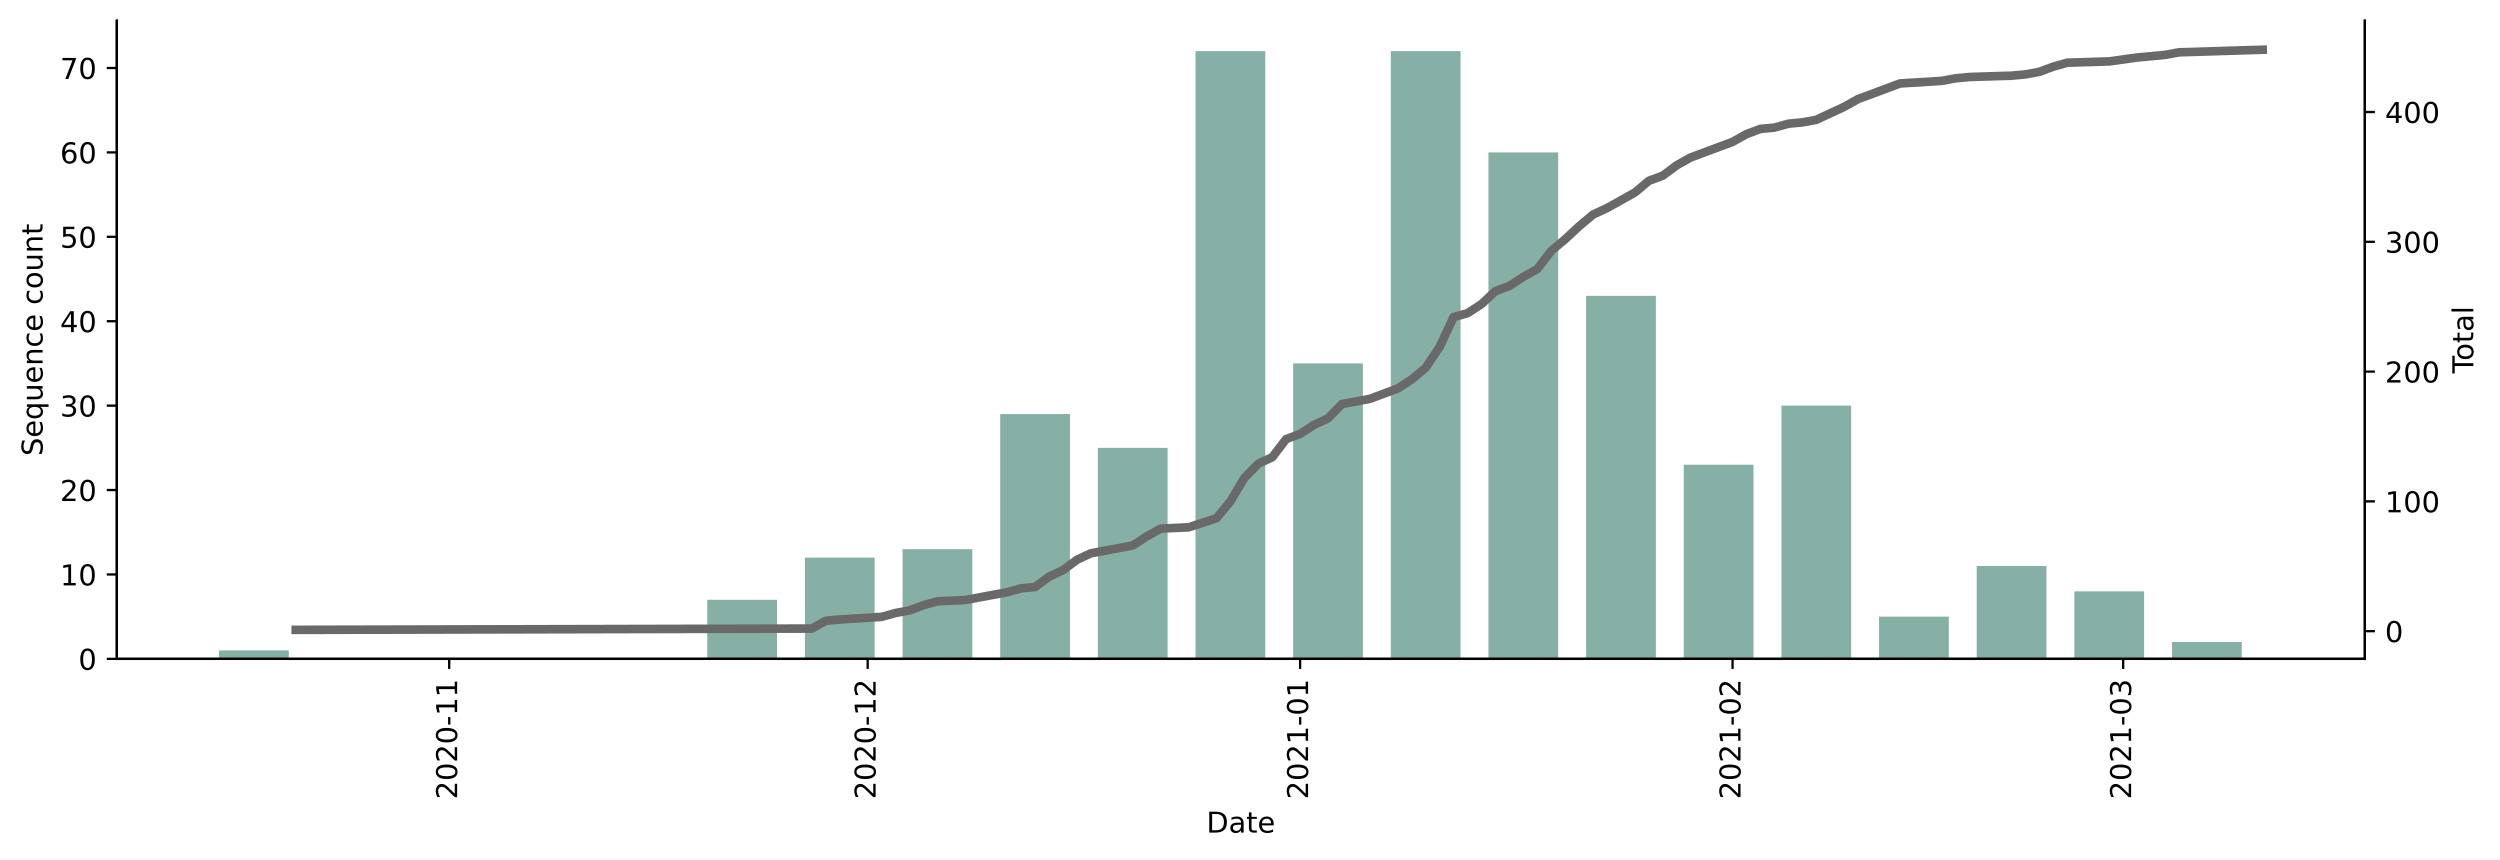
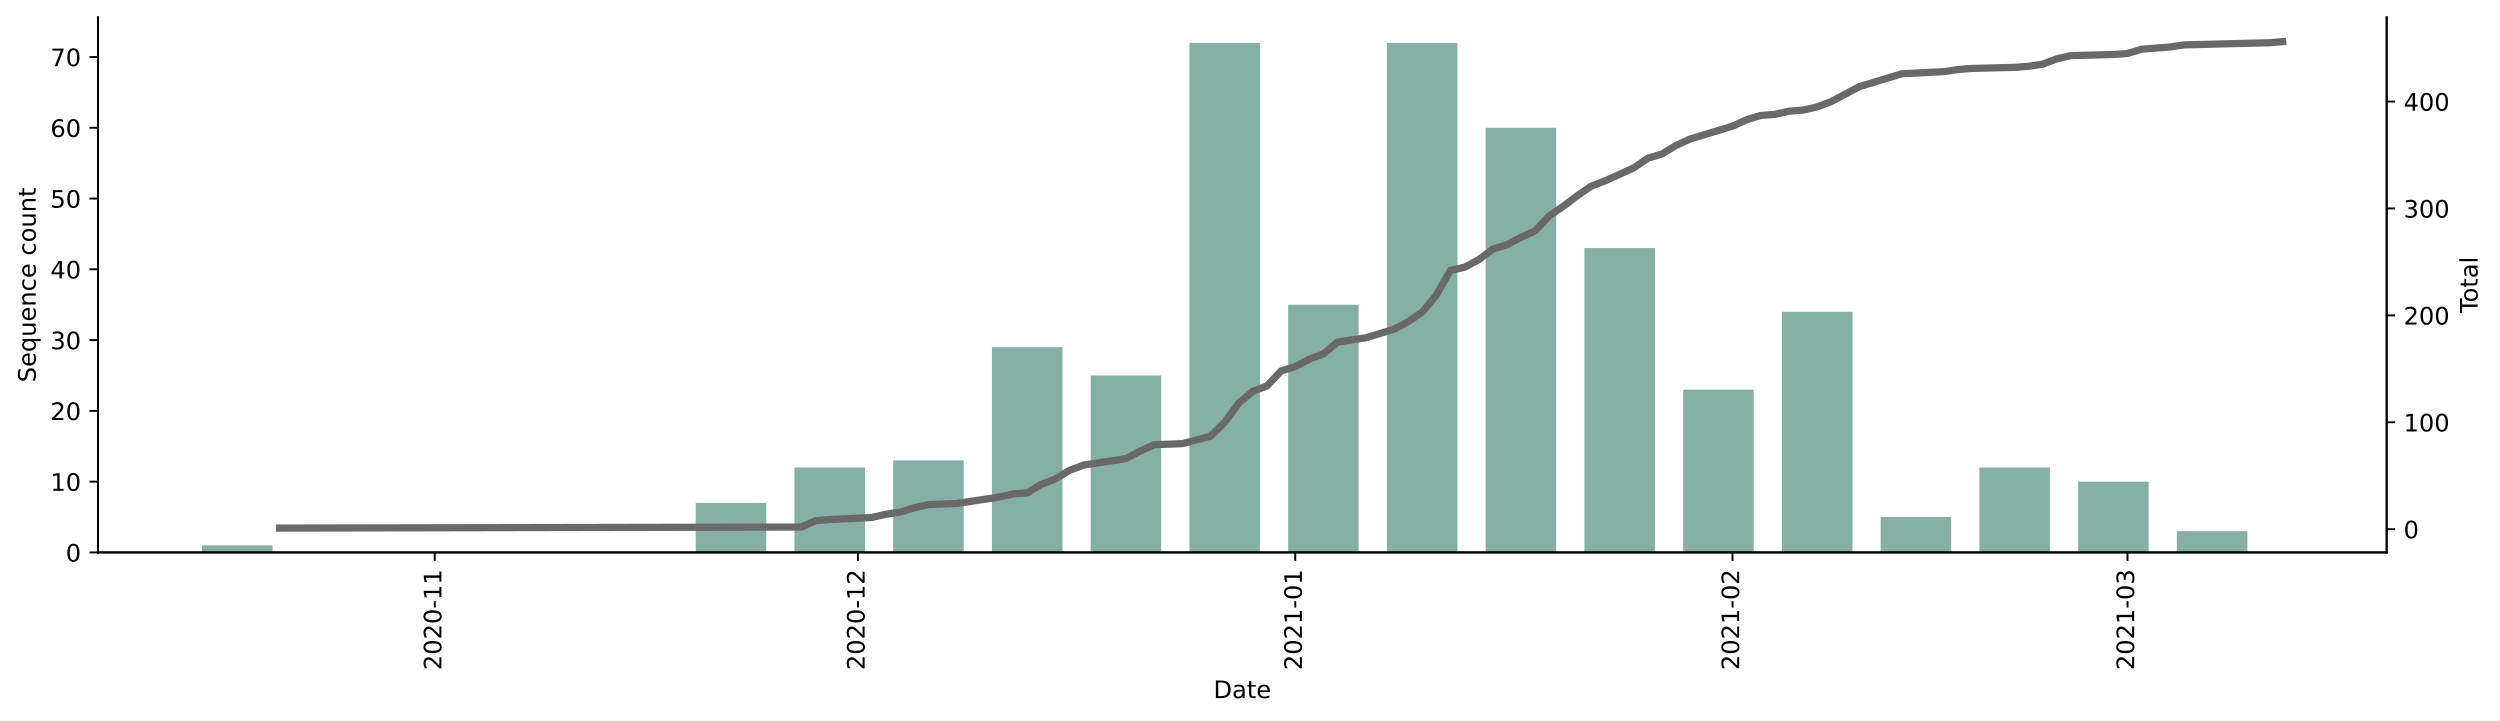
- <svg xmlns="http://www.w3.org/2000/svg" xmlns:xlink="http://www.w3.org/1999/xlink" height="298.621pt" version="1.1" viewBox="0 0 868.769 298.621" width="868.769pt">
+ <svg xmlns="http://www.w3.org/2000/svg" xmlns:xlink="http://www.w3.org/1999/xlink" height="298.621pt" version="1.1" viewBox="0 0 1036.169 298.621" width="1036.169pt">
  <defs>
    <style type="text/css">*{stroke-linecap:butt;stroke-linejoin:round;}</style>
  </defs>
  <g id="figure_1">
    <g id="patch_1">
-       <path d="M 0 298.621  L 868.769 298.621  L 868.769 0  L 0 0  z " style="fill:#ffffff;" />
+       <path d="M 0 298.621  L 1036.169 298.621  L 1036.169 0  L 0 0  z " style="fill:#ffffff;" />
    </g>
    <g id="axes_1">
      <g id="patch_2">
-         <path d="M 40.603 228.96  L 821.803 228.96  L 821.803 7.2  L 40.603 7.2  z " style="fill:#ffffff;" />
+         <path d="M 40.603 228.96  L 989.203 228.96  L 989.203 7.2  L 40.603 7.2  z " style="fill:#ffffff;" />
      </g>
      <g id="patch_3">
-         <path clip-path="url(#p36b9628c03)" d="M 76.112 228.96  L 100.351 228.96  L 100.351 226.027  L 76.112 226.027  z " style="fill:#86b0a6;" />
+         <path clip-path="url(#pde7bba307a)" d="M 83.721 228.96  L 112.954 228.96  L 112.954 226.027  L 83.721 226.027  z " style="fill:#86b0a6;" />
      </g>
      <g id="patch_4">
-         <path clip-path="url(#p36b9628c03)" d="M 245.78 228.96  L 270.019 228.96  L 270.019 208.427  L 245.78 208.427  z " style="fill:#86b0a6;" />
+         <path clip-path="url(#pde7bba307a)" d="M 288.35 228.96  L 317.583 228.96  L 317.583 208.427  L 288.35 208.427  z " style="fill:#86b0a6;" />
      </g>
      <g id="patch_5">
-         <path clip-path="url(#p36b9628c03)" d="M 279.714 228.96  L 303.952 228.96  L 303.952 193.76  L 279.714 193.76  z " style="fill:#86b0a6;" />
+         <path clip-path="url(#pde7bba307a)" d="M 329.276 228.96  L 358.508 228.96  L 358.508 193.76  L 329.276 193.76  z " style="fill:#86b0a6;" />
      </g>
      <g id="patch_6">
-         <path clip-path="url(#p36b9628c03)" d="M 313.647 228.96  L 337.886 228.96  L 337.886 190.827  L 313.647 190.827  z " style="fill:#86b0a6;" />
+         <path clip-path="url(#pde7bba307a)" d="M 370.201 228.96  L 399.434 228.96  L 399.434 190.827  L 370.201 190.827  z " style="fill:#86b0a6;" />
      </g>
      <g id="patch_7">
-         <path clip-path="url(#p36b9628c03)" d="M 347.581 228.96  L 371.819 228.96  L 371.819 143.893  L 347.581 143.893  z " style="fill:#86b0a6;" />
+         <path clip-path="url(#pde7bba307a)" d="M 411.127 228.96  L 440.36 228.96  L 440.36 143.893  L 411.127 143.893  z " style="fill:#86b0a6;" />
      </g>
      <g id="patch_8">
-         <path clip-path="url(#p36b9628c03)" d="M 381.515 228.96  L 405.753 228.96  L 405.753 155.627  L 381.515 155.627  z " style="fill:#86b0a6;" />
+         <path clip-path="url(#pde7bba307a)" d="M 452.053 228.96  L 481.286 228.96  L 481.286 155.627  L 452.053 155.627  z " style="fill:#86b0a6;" />
      </g>
      <g id="patch_9">
-         <path clip-path="url(#p36b9628c03)" d="M 415.448 228.96  L 439.687 228.96  L 439.687 17.76  L 415.448 17.76  z " style="fill:#86b0a6;" />
+         <path clip-path="url(#pde7bba307a)" d="M 492.979 228.96  L 522.211 228.96  L 522.211 17.76  L 492.979 17.76  z " style="fill:#86b0a6;" />
      </g>
      <g id="patch_10">
-         <path clip-path="url(#p36b9628c03)" d="M 449.382 228.96  L 473.62 228.96  L 473.62 126.293  L 449.382 126.293  z " style="fill:#86b0a6;" />
+         <path clip-path="url(#pde7bba307a)" d="M 533.904 228.96  L 563.137 228.96  L 563.137 126.293  L 533.904 126.293  z " style="fill:#86b0a6;" />
      </g>
      <g id="patch_11">
-         <path clip-path="url(#p36b9628c03)" d="M 483.315 228.96  L 507.554 228.96  L 507.554 17.76  L 483.315 17.76  z " style="fill:#86b0a6;" />
+         <path clip-path="url(#pde7bba307a)" d="M 574.83 228.96  L 604.063 228.96  L 604.063 17.76  L 574.83 17.76  z " style="fill:#86b0a6;" />
      </g>
      <g id="patch_12">
-         <path clip-path="url(#p36b9628c03)" d="M 517.249 228.96  L 541.487 228.96  L 541.487 52.96  L 517.249 52.96  z " style="fill:#86b0a6;" />
+         <path clip-path="url(#pde7bba307a)" d="M 615.756 228.96  L 644.988 228.96  L 644.988 52.96  L 615.756 52.96  z " style="fill:#86b0a6;" />
      </g>
      <g id="patch_13">
-         <path clip-path="url(#p36b9628c03)" d="M 551.183 228.96  L 575.421 228.96  L 575.421 102.827  L 551.183 102.827  z " style="fill:#86b0a6;" />
+         <path clip-path="url(#pde7bba307a)" d="M 656.682 228.96  L 685.914 228.96  L 685.914 102.827  L 656.682 102.827  z " style="fill:#86b0a6;" />
      </g>
      <g id="patch_14">
-         <path clip-path="url(#p36b9628c03)" d="M 585.116 228.96  L 609.355 228.96  L 609.355 161.493  L 585.116 161.493  z " style="fill:#86b0a6;" />
+         <path clip-path="url(#pde7bba307a)" d="M 697.607 228.96  L 726.84 228.96  L 726.84 161.493  L 697.607 161.493  z " style="fill:#86b0a6;" />
      </g>
      <g id="patch_15">
-         <path clip-path="url(#p36b9628c03)" d="M 619.05 228.96  L 643.288 228.96  L 643.288 140.96  L 619.05 140.96  z " style="fill:#86b0a6;" />
+         <path clip-path="url(#pde7bba307a)" d="M 738.533 228.96  L 767.766 228.96  L 767.766 129.227  L 738.533 129.227  z " style="fill:#86b0a6;" />
      </g>
      <g id="patch_16">
-         <path clip-path="url(#p36b9628c03)" d="M 652.983 228.96  L 677.222 228.96  L 677.222 214.293  L 652.983 214.293  z " style="fill:#86b0a6;" />
+         <path clip-path="url(#pde7bba307a)" d="M 779.459 228.96  L 808.691 228.96  L 808.691 214.293  L 779.459 214.293  z " style="fill:#86b0a6;" />
      </g>
      <g id="patch_17">
-         <path clip-path="url(#p36b9628c03)" d="M 686.917 228.96  L 711.155 228.96  L 711.155 196.693  L 686.917 196.693  z " style="fill:#86b0a6;" />
+         <path clip-path="url(#pde7bba307a)" d="M 820.384 228.96  L 849.617 228.96  L 849.617 193.76  L 820.384 193.76  z " style="fill:#86b0a6;" />
      </g>
      <g id="patch_18">
-         <path clip-path="url(#p36b9628c03)" d="M 720.851 228.96  L 745.089 228.96  L 745.089 205.493  L 720.851 205.493  z " style="fill:#86b0a6;" />
+         <path clip-path="url(#pde7bba307a)" d="M 861.31 228.96  L 890.543 228.96  L 890.543 199.627  L 861.31 199.627  z " style="fill:#86b0a6;" />
      </g>
      <g id="patch_19">
-         <path clip-path="url(#p36b9628c03)" d="M 754.784 228.96  L 779.023 228.96  L 779.023 223.093  L 754.784 223.093  z " style="fill:#86b0a6;" />
+         <path clip-path="url(#pde7bba307a)" d="M 902.236 228.96  L 931.469 228.96  L 931.469 220.16  L 902.236 220.16  z " style="fill:#86b0a6;" />
      </g>
      <g id="matplotlib.axis_1">
        <g id="xtick_1">
          <g id="line2d_1">
            <defs>
-               <path d="M 0 0  L 0 3.5  " id="m91404aa178" style="stroke:#000000;stroke-width:0.8;" />
-             </defs>
-             <g>
-               <use style="stroke:#000000;stroke-width:0.8;" x="156.099" xlink:href="#m91404aa178" y="228.96" />
+               <path d="M 0 0  L 0 3.5  " id="m4bbb4e0aa8" style="stroke:#000000;stroke-width:0.8;" />
+             </defs>
+             <g>
+               <use style="stroke:#000000;stroke-width:0.8;" x="180.189" xlink:href="#m4bbb4e0aa8" y="228.96" />
            </g>
          </g>
          <g id="text_1">
-             <g transform="translate(158.8579 277.7428)rotate(-90)scale(0.1 -0.1)">
+             <g transform="translate(182.9485 277.7428)rotate(-90)scale(0.1 -0.1)">
              <defs>
                <path d="M 19.188 8.297  L 53.609 8.297  L 53.609 0  L 7.328 0  L 7.328 8.297  Q 12.938 14.109 22.625 23.891  Q 32.328 33.688 34.812 36.531  Q 39.547 41.844 41.422 45.531  Q 43.312 49.219 43.312 52.781  Q 43.312 58.594 39.234 62.25  Q 35.156 65.922 28.609 65.922  Q 23.969 65.922 18.812 64.312  Q 13.672 62.703 7.812 59.422  L 7.812 69.391  Q 13.766 71.781 18.938 73  Q 24.125 74.219 28.422 74.219  Q 39.75 74.219 46.484 68.547  Q 53.219 62.891 53.219 53.422  Q 53.219 48.922 51.531 44.891  Q 49.859 40.875 45.406 35.406  Q 44.188 33.984 37.641 27.219  Q 31.109 20.453 19.188 8.297  z " id="DejaVuSans-50" />
                <path d="M 31.781 66.406  Q 24.172 66.406 20.328 58.906  Q 16.5 51.422 16.5 36.375  Q 16.5 21.391 20.328 13.891  Q 24.172 6.391 31.781 6.391  Q 39.453 6.391 43.281 13.891  Q 47.125 21.391 47.125 36.375  Q 47.125 51.422 43.281 58.906  Q 39.453 66.406 31.781 66.406  z M 31.781 74.219  Q 44.047 74.219 50.516 64.516  Q 56.984 54.828 56.984 36.375  Q 56.984 17.969 50.516 8.266  Q 44.047 -1.422 31.781 -1.422  Q 19.531 -1.422 13.062 8.266  Q 6.594 17.969 6.594 36.375  Q 6.594 54.828 13.062 64.516  Q 19.531 74.219 31.781 74.219  z " id="DejaVuSans-48" />
                <path d="M 4.891 31.391  L 31.203 31.391  L 31.203 23.391  L 4.891 23.391  z " id="DejaVuSans-45" />
                <path d="M 12.406 8.297  L 28.516 8.297  L 28.516 63.922  L 10.984 60.406  L 10.984 69.391  L 28.422 72.906  L 38.281 72.906  L 38.281 8.297  L 54.391 8.297  L 54.391 0  L 12.406 0  z " id="DejaVuSans-49" />
              </defs>
              <use xlink:href="#DejaVuSans-50" />
              <use x="63.623" xlink:href="#DejaVuSans-48" />
              <use x="127.246" xlink:href="#DejaVuSans-50" />
              <use x="190.869" xlink:href="#DejaVuSans-48" />
              <use x="254.492" xlink:href="#DejaVuSans-45" />
              <use x="290.576" xlink:href="#DejaVuSans-49" />
              <use x="354.199" xlink:href="#DejaVuSans-49" />
            </g>
          </g>
        </g>
        <g id="xtick_2">
          <g id="line2d_2">
            <g>
-               <use style="stroke:#000000;stroke-width:0.8;" x="301.528" xlink:href="#m91404aa178" y="228.96" />
+               <use style="stroke:#000000;stroke-width:0.8;" x="355.585" xlink:href="#m4bbb4e0aa8" y="228.96" />
            </g>
          </g>
          <g id="text_2">
-             <g transform="translate(304.2877 277.7428)rotate(-90)scale(0.1 -0.1)">
+             <g transform="translate(358.3445 277.7428)rotate(-90)scale(0.1 -0.1)">
              <use xlink:href="#DejaVuSans-50" />
              <use x="63.623" xlink:href="#DejaVuSans-48" />
              <use x="127.246" xlink:href="#DejaVuSans-50" />
              <use x="190.869" xlink:href="#DejaVuSans-48" />
              <use x="254.492" xlink:href="#DejaVuSans-45" />
              <use x="290.576" xlink:href="#DejaVuSans-49" />
              <use x="354.199" xlink:href="#DejaVuSans-50" />
            </g>
          </g>
        </g>
        <g id="xtick_3">
          <g id="line2d_3">
            <g>
-               <use style="stroke:#000000;stroke-width:0.8;" x="451.806" xlink:href="#m91404aa178" y="228.96" />
+               <use style="stroke:#000000;stroke-width:0.8;" x="536.828" xlink:href="#m4bbb4e0aa8" y="228.96" />
            </g>
          </g>
          <g id="text_3">
-             <g transform="translate(454.565 277.7428)rotate(-90)scale(0.1 -0.1)">
+             <g transform="translate(539.587 277.7428)rotate(-90)scale(0.1 -0.1)">
              <use xlink:href="#DejaVuSans-50" />
              <use x="63.623" xlink:href="#DejaVuSans-48" />
              <use x="127.246" xlink:href="#DejaVuSans-50" />
              <use x="190.869" xlink:href="#DejaVuSans-49" />
              <use x="254.492" xlink:href="#DejaVuSans-45" />
              <use x="290.576" xlink:href="#DejaVuSans-48" />
              <use x="354.199" xlink:href="#DejaVuSans-49" />
            </g>
          </g>
        </g>
        <g id="xtick_4">
          <g id="line2d_4">
            <g>
-               <use style="stroke:#000000;stroke-width:0.8;" x="602.083" xlink:href="#m91404aa178" y="228.96" />
+               <use style="stroke:#000000;stroke-width:0.8;" x="718.07" xlink:href="#m4bbb4e0aa8" y="228.96" />
            </g>
          </g>
          <g id="text_4">
-             <g transform="translate(604.8424 277.7428)rotate(-90)scale(0.1 -0.1)">
+             <g transform="translate(720.8295 277.7428)rotate(-90)scale(0.1 -0.1)">
              <use xlink:href="#DejaVuSans-50" />
              <use x="63.623" xlink:href="#DejaVuSans-48" />
              <use x="127.246" xlink:href="#DejaVuSans-50" />
              <use x="190.869" xlink:href="#DejaVuSans-49" />
              <use x="254.492" xlink:href="#DejaVuSans-45" />
              <use x="290.576" xlink:href="#DejaVuSans-48" />
              <use x="354.199" xlink:href="#DejaVuSans-50" />
            </g>
          </g>
        </g>
        <g id="xtick_5">
          <g id="line2d_5">
            <g>
-               <use style="stroke:#000000;stroke-width:0.8;" x="737.817" xlink:href="#m91404aa178" y="228.96" />
+               <use style="stroke:#000000;stroke-width:0.8;" x="881.773" xlink:href="#m4bbb4e0aa8" y="228.96" />
            </g>
          </g>
          <g id="text_5">
-             <g transform="translate(740.5768 277.7428)rotate(-90)scale(0.1 -0.1)">
+             <g transform="translate(884.5325 277.7428)rotate(-90)scale(0.1 -0.1)">
              <defs>
                <path d="M 40.578 39.312  Q 47.656 37.797 51.625 33  Q 55.609 28.219 55.609 21.188  Q 55.609 10.406 48.188 4.484  Q 40.766 -1.422 27.094 -1.422  Q 22.516 -1.422 17.656 -0.516  Q 12.797 0.391 7.625 2.203  L 7.625 11.719  Q 11.719 9.328 16.594 8.109  Q 21.484 6.891 26.812 6.891  Q 36.078 6.891 40.938 10.547  Q 45.797 14.203 45.797 21.188  Q 45.797 27.641 41.281 31.266  Q 36.766 34.906 28.719 34.906  L 20.219 34.906  L 20.219 43.016  L 29.109 43.016  Q 36.375 43.016 40.234 45.922  Q 44.094 48.828 44.094 54.297  Q 44.094 59.906 40.109 62.906  Q 36.141 65.922 28.719 65.922  Q 24.656 65.922 20.016 65.031  Q 15.375 64.156 9.812 62.312  L 9.812 71.094  Q 15.438 72.656 20.344 73.438  Q 25.25 74.219 29.594 74.219  Q 40.828 74.219 47.359 69.109  Q 53.906 64.016 53.906 55.328  Q 53.906 49.266 50.438 45.094  Q 46.969 40.922 40.578 39.312  z " id="DejaVuSans-51" />
              </defs>
              <use xlink:href="#DejaVuSans-50" />
              <use x="63.623" xlink:href="#DejaVuSans-48" />
              <use x="127.246" xlink:href="#DejaVuSans-50" />
              <use x="190.869" xlink:href="#DejaVuSans-49" />
              <use x="254.492" xlink:href="#DejaVuSans-45" />
              <use x="290.576" xlink:href="#DejaVuSans-48" />
              <use x="354.199" xlink:href="#DejaVuSans-51" />
            </g>
          </g>
        </g>
        <g id="text_6">
-           <g transform="translate(419.2523 289.3413)scale(0.1 -0.1)">
+           <g transform="translate(502.9523 289.3413)scale(0.1 -0.1)">
            <defs>
              <path d="M 19.672 64.797  L 19.672 8.109  L 31.594 8.109  Q 46.688 8.109 53.688 14.938  Q 60.688 21.781 60.688 36.531  Q 60.688 51.172 53.688 57.984  Q 46.688 64.797 31.594 64.797  z M 9.812 72.906  L 30.078 72.906  Q 51.266 72.906 61.172 64.094  Q 71.094 55.281 71.094 36.531  Q 71.094 17.672 61.125 8.828  Q 51.172 0 30.078 0  L 9.812 0  z " id="DejaVuSans-68" />
              <path d="M 34.281 27.484  Q 23.391 27.484 19.188 25  Q 14.984 22.516 14.984 16.5  Q 14.984 11.719 18.141 8.906  Q 21.297 6.109 26.703 6.109  Q 34.188 6.109 38.703 11.406  Q 43.219 16.703 43.219 25.484  L 43.219 27.484  z M 52.203 31.203  L 52.203 0  L 43.219 0  L 43.219 8.297  Q 40.141 3.328 35.547 0.953  Q 30.953 -1.422 24.312 -1.422  Q 15.922 -1.422 10.953 3.297  Q 6 8.016 6 15.922  Q 6 25.141 12.172 29.828  Q 18.359 34.516 30.609 34.516  L 43.219 34.516  L 43.219 35.406  Q 43.219 41.609 39.141 45  Q 35.062 48.391 27.688 48.391  Q 23 48.391 18.547 47.266  Q 14.109 46.141 10.016 43.891  L 10.016 52.203  Q 14.938 54.109 19.578 55.047  Q 24.219 56 28.609 56  Q 40.484 56 46.344 49.844  Q 52.203 43.703 52.203 31.203  z " id="DejaVuSans-97" />
              <path d="M 18.312 70.219  L 18.312 54.688  L 36.812 54.688  L 36.812 47.703  L 18.312 47.703  L 18.312 18.016  Q 18.312 11.328 20.141 9.422  Q 21.969 7.516 27.594 7.516  L 36.812 7.516  L 36.812 0  L 27.594 0  Q 17.188 0 13.234 3.875  Q 9.281 7.766 9.281 18.016  L 9.281 47.703  L 2.688 47.703  L 2.688 54.688  L 9.281 54.688  L 9.281 70.219  z " id="DejaVuSans-116" />
              <path d="M 56.203 29.594  L 56.203 25.203  L 14.891 25.203  Q 15.484 15.922 20.484 11.062  Q 25.484 6.203 34.422 6.203  Q 39.594 6.203 44.453 7.469  Q 49.312 8.734 54.109 11.281  L 54.109 2.781  Q 49.266 0.734 44.188 -0.344  Q 39.109 -1.422 33.891 -1.422  Q 20.797 -1.422 13.156 6.188  Q 5.516 13.812 5.516 26.812  Q 5.516 40.234 12.766 48.109  Q 20.016 56 32.328 56  Q 43.359 56 49.781 48.891  Q 56.203 41.797 56.203 29.594  z M 47.219 32.234  Q 47.125 39.594 43.094 43.984  Q 39.062 48.391 32.422 48.391  Q 24.906 48.391 20.391 44.141  Q 15.875 39.891 15.188 32.172  z " id="DejaVuSans-101" />
            </defs>
            <use xlink:href="#DejaVuSans-68" />
            <use x="77.002" xlink:href="#DejaVuSans-97" />
            <use x="138.281" xlink:href="#DejaVuSans-116" />
            <use x="177.49" xlink:href="#DejaVuSans-101" />
          </g>
        </g>
      </g>
      <g id="matplotlib.axis_2">
        <g id="ytick_1">
          <g id="line2d_6">
            <defs>
-               <path d="M 0 0  L -3.5 0  " id="mf5219a21c9" style="stroke:#000000;stroke-width:0.8;" />
-             </defs>
-             <g>
-               <use style="stroke:#000000;stroke-width:0.8;" x="40.603" xlink:href="#mf5219a21c9" y="228.96" />
+               <path d="M 0 0  L -3.5 0  " id="m992a86241c" style="stroke:#000000;stroke-width:0.8;" />
+             </defs>
+             <g>
+               <use style="stroke:#000000;stroke-width:0.8;" x="40.603" xlink:href="#m992a86241c" y="228.96" />
            </g>
          </g>
          <g id="text_7">
            <g transform="translate(27.24063 232.7592)scale(0.1 -0.1)">
              <use xlink:href="#DejaVuSans-48" />
            </g>
          </g>
        </g>
        <g id="ytick_2">
          <g id="line2d_7">
            <g>
-               <use style="stroke:#000000;stroke-width:0.8;" x="40.603" xlink:href="#mf5219a21c9" y="199.627" />
+               <use style="stroke:#000000;stroke-width:0.8;" x="40.603" xlink:href="#m992a86241c" y="199.627" />
            </g>
          </g>
          <g id="text_8">
            <g transform="translate(20.87813 203.4259)scale(0.1 -0.1)">
              <use xlink:href="#DejaVuSans-49" />
              <use x="63.623" xlink:href="#DejaVuSans-48" />
            </g>
          </g>
        </g>
        <g id="ytick_3">
          <g id="line2d_8">
            <g>
-               <use style="stroke:#000000;stroke-width:0.8;" x="40.603" xlink:href="#mf5219a21c9" y="170.293" />
+               <use style="stroke:#000000;stroke-width:0.8;" x="40.603" xlink:href="#m992a86241c" y="170.293" />
            </g>
          </g>
          <g id="text_9">
            <g transform="translate(20.87813 174.0926)scale(0.1 -0.1)">
              <use xlink:href="#DejaVuSans-50" />
              <use x="63.623" xlink:href="#DejaVuSans-48" />
            </g>
          </g>
        </g>
        <g id="ytick_4">
          <g id="line2d_9">
            <g>
-               <use style="stroke:#000000;stroke-width:0.8;" x="40.603" xlink:href="#mf5219a21c9" y="140.96" />
+               <use style="stroke:#000000;stroke-width:0.8;" x="40.603" xlink:href="#m992a86241c" y="140.96" />
            </g>
          </g>
          <g id="text_10">
            <g transform="translate(20.87813 144.7592)scale(0.1 -0.1)">
              <use xlink:href="#DejaVuSans-51" />
              <use x="63.623" xlink:href="#DejaVuSans-48" />
            </g>
          </g>
        </g>
        <g id="ytick_5">
          <g id="line2d_10">
            <g>
-               <use style="stroke:#000000;stroke-width:0.8;" x="40.603" xlink:href="#mf5219a21c9" y="111.627" />
+               <use style="stroke:#000000;stroke-width:0.8;" x="40.603" xlink:href="#m992a86241c" y="111.627" />
            </g>
          </g>
          <g id="text_11">
            <g transform="translate(20.87813 115.4259)scale(0.1 -0.1)">
              <defs>
                <path d="M 37.797 64.312  L 12.891 25.391  L 37.797 25.391  z M 35.203 72.906  L 47.609 72.906  L 47.609 25.391  L 58.016 25.391  L 58.016 17.188  L 47.609 17.188  L 47.609 0  L 37.797 0  L 37.797 17.188  L 4.891 17.188  L 4.891 26.703  z " id="DejaVuSans-52" />
              </defs>
              <use xlink:href="#DejaVuSans-52" />
              <use x="63.623" xlink:href="#DejaVuSans-48" />
            </g>
          </g>
        </g>
        <g id="ytick_6">
          <g id="line2d_11">
            <g>
-               <use style="stroke:#000000;stroke-width:0.8;" x="40.603" xlink:href="#mf5219a21c9" y="82.293" />
+               <use style="stroke:#000000;stroke-width:0.8;" x="40.603" xlink:href="#m992a86241c" y="82.293" />
            </g>
          </g>
          <g id="text_12">
            <g transform="translate(20.87813 86.09255)scale(0.1 -0.1)">
              <defs>
                <path d="M 10.797 72.906  L 49.516 72.906  L 49.516 64.594  L 19.828 64.594  L 19.828 46.734  Q 21.969 47.469 24.109 47.828  Q 26.266 48.188 28.422 48.188  Q 40.625 48.188 47.75 41.5  Q 54.891 34.812 54.891 23.391  Q 54.891 11.625 47.562 5.094  Q 40.234 -1.422 26.906 -1.422  Q 22.312 -1.422 17.547 -0.641  Q 12.797 0.141 7.719 1.703  L 7.719 11.625  Q 12.109 9.234 16.797 8.062  Q 21.484 6.891 26.703 6.891  Q 35.156 6.891 40.078 11.328  Q 45.016 15.766 45.016 23.391  Q 45.016 31 40.078 35.438  Q 35.156 39.891 26.703 39.891  Q 22.75 39.891 18.812 39.016  Q 14.891 38.141 10.797 36.281  z " id="DejaVuSans-53" />
              </defs>
              <use xlink:href="#DejaVuSans-53" />
              <use x="63.623" xlink:href="#DejaVuSans-48" />
            </g>
          </g>
        </g>
        <g id="ytick_7">
          <g id="line2d_12">
            <g>
-               <use style="stroke:#000000;stroke-width:0.8;" x="40.603" xlink:href="#mf5219a21c9" y="52.96" />
+               <use style="stroke:#000000;stroke-width:0.8;" x="40.603" xlink:href="#m992a86241c" y="52.96" />
            </g>
          </g>
          <g id="text_13">
            <g transform="translate(20.87813 56.75922)scale(0.1 -0.1)">
              <defs>
                <path d="M 33.016 40.375  Q 26.375 40.375 22.484 35.828  Q 18.609 31.297 18.609 23.391  Q 18.609 15.531 22.484 10.953  Q 26.375 6.391 33.016 6.391  Q 39.656 6.391 43.531 10.953  Q 47.406 15.531 47.406 23.391  Q 47.406 31.297 43.531 35.828  Q 39.656 40.375 33.016 40.375  z M 52.594 71.297  L 52.594 62.312  Q 48.875 64.062 45.094 64.984  Q 41.312 65.922 37.594 65.922  Q 27.828 65.922 22.672 59.328  Q 17.531 52.734 16.797 39.406  Q 19.672 43.656 24.016 45.922  Q 28.375 48.188 33.594 48.188  Q 44.578 48.188 50.953 41.516  Q 57.328 34.859 57.328 23.391  Q 57.328 12.156 50.688 5.359  Q 44.047 -1.422 33.016 -1.422  Q 20.359 -1.422 13.672 8.266  Q 6.984 17.969 6.984 36.375  Q 6.984 53.656 15.188 63.938  Q 23.391 74.219 37.203 74.219  Q 40.922 74.219 44.703 73.484  Q 48.484 72.75 52.594 71.297  z " id="DejaVuSans-54" />
              </defs>
              <use xlink:href="#DejaVuSans-54" />
              <use x="63.623" xlink:href="#DejaVuSans-48" />
            </g>
          </g>
        </g>
        <g id="ytick_8">
          <g id="line2d_13">
            <g>
-               <use style="stroke:#000000;stroke-width:0.8;" x="40.603" xlink:href="#mf5219a21c9" y="23.627" />
+               <use style="stroke:#000000;stroke-width:0.8;" x="40.603" xlink:href="#m992a86241c" y="23.627" />
            </g>
          </g>
          <g id="text_14">
            <g transform="translate(20.87813 27.42589)scale(0.1 -0.1)">
              <defs>
                <path d="M 8.203 72.906  L 55.078 72.906  L 55.078 68.703  L 28.609 0  L 18.312 0  L 43.219 64.594  L 8.203 64.594  z " id="DejaVuSans-55" />
              </defs>
              <use xlink:href="#DejaVuSans-55" />
              <use x="63.623" xlink:href="#DejaVuSans-48" />
            </g>
          </g>
        </g>
        <g id="text_15">
          <g transform="translate(14.79844 158.4402)rotate(-90)scale(0.1 -0.1)">
            <defs>
              <path d="M 53.516 70.516  L 53.516 60.891  Q 47.906 63.578 42.922 64.891  Q 37.938 66.219 33.297 66.219  Q 25.25 66.219 20.875 63.094  Q 16.5 59.969 16.5 54.203  Q 16.5 49.359 19.406 46.891  Q 22.312 44.438 30.422 42.922  L 36.375 41.703  Q 47.406 39.594 52.656 34.297  Q 57.906 29 57.906 20.125  Q 57.906 9.516 50.797 4.047  Q 43.703 -1.422 29.984 -1.422  Q 24.812 -1.422 18.969 -0.25  Q 13.141 0.922 6.891 3.219  L 6.891 13.375  Q 12.891 10.016 18.656 8.297  Q 24.422 6.594 29.984 6.594  Q 38.422 6.594 43.016 9.906  Q 47.609 13.234 47.609 19.391  Q 47.609 24.75 44.312 27.781  Q 41.016 30.812 33.5 32.328  L 27.484 33.5  Q 16.453 35.688 11.516 40.375  Q 6.594 45.062 6.594 53.422  Q 6.594 63.094 13.406 68.656  Q 20.219 74.219 32.172 74.219  Q 37.312 74.219 42.625 73.281  Q 47.953 72.359 53.516 70.516  z " id="DejaVuSans-83" />
              <path d="M 14.797 27.297  Q 14.797 17.391 18.875 11.75  Q 22.953 6.109 30.078 6.109  Q 37.203 6.109 41.297 11.75  Q 45.406 17.391 45.406 27.297  Q 45.406 37.203 41.297 42.844  Q 37.203 48.484 30.078 48.484  Q 22.953 48.484 18.875 42.844  Q 14.797 37.203 14.797 27.297  z M 45.406 8.203  Q 42.578 3.328 38.25 0.953  Q 33.938 -1.422 27.875 -1.422  Q 17.969 -1.422 11.734 6.484  Q 5.516 14.406 5.516 27.297  Q 5.516 40.188 11.734 48.094  Q 17.969 56 27.875 56  Q 33.938 56 38.25 53.625  Q 42.578 51.266 45.406 46.391  L 45.406 54.688  L 54.391 54.688  L 54.391 -20.797  L 45.406 -20.797  z " id="DejaVuSans-113" />
              <path d="M 8.5 21.578  L 8.5 54.688  L 17.484 54.688  L 17.484 21.922  Q 17.484 14.156 20.5 10.266  Q 23.531 6.391 29.594 6.391  Q 36.859 6.391 41.078 11.031  Q 45.312 15.672 45.312 23.688  L 45.312 54.688  L 54.297 54.688  L 54.297 0  L 45.312 0  L 45.312 8.406  Q 42.047 3.422 37.719 1  Q 33.406 -1.422 27.688 -1.422  Q 18.266 -1.422 13.375 4.438  Q 8.5 10.297 8.5 21.578  z M 31.109 56  z " id="DejaVuSans-117" />
              <path d="M 54.891 33.016  L 54.891 0  L 45.906 0  L 45.906 32.719  Q 45.906 40.484 42.875 44.328  Q 39.844 48.188 33.797 48.188  Q 26.516 48.188 22.312 43.547  Q 18.109 38.922 18.109 30.906  L 18.109 0  L 9.078 0  L 9.078 54.688  L 18.109 54.688  L 18.109 46.188  Q 21.344 51.125 25.703 53.562  Q 30.078 56 35.797 56  Q 45.219 56 50.047 50.172  Q 54.891 44.344 54.891 33.016  z " id="DejaVuSans-110" />
              <path d="M 48.781 52.594  L 48.781 44.188  Q 44.969 46.297 41.141 47.344  Q 37.312 48.391 33.406 48.391  Q 24.656 48.391 19.812 42.844  Q 14.984 37.312 14.984 27.297  Q 14.984 17.281 19.812 11.734  Q 24.656 6.203 33.406 6.203  Q 37.312 6.203 41.141 7.25  Q 44.969 8.297 48.781 10.406  L 48.781 2.094  Q 45.016 0.344 40.984 -0.531  Q 36.969 -1.422 32.422 -1.422  Q 20.062 -1.422 12.781 6.344  Q 5.516 14.109 5.516 27.297  Q 5.516 40.672 12.859 48.328  Q 20.219 56 33.016 56  Q 37.156 56 41.109 55.141  Q 45.062 54.297 48.781 52.594  z " id="DejaVuSans-99" />
              <path id="DejaVuSans-32" />
              <path d="M 30.609 48.391  Q 23.391 48.391 19.188 42.75  Q 14.984 37.109 14.984 27.297  Q 14.984 17.484 19.156 11.844  Q 23.344 6.203 30.609 6.203  Q 37.797 6.203 41.984 11.859  Q 46.188 17.531 46.188 27.297  Q 46.188 37.016 41.984 42.703  Q 37.797 48.391 30.609 48.391  z M 30.609 56  Q 42.328 56 49.016 48.375  Q 55.719 40.766 55.719 27.297  Q 55.719 13.875 49.016 6.219  Q 42.328 -1.422 30.609 -1.422  Q 18.844 -1.422 12.172 6.219  Q 5.516 13.875 5.516 27.297  Q 5.516 40.766 12.172 48.375  Q 18.844 56 30.609 56  z " id="DejaVuSans-111" />
            </defs>
            <use xlink:href="#DejaVuSans-83" />
            <use x="63.477" xlink:href="#DejaVuSans-101" />
            <use x="125" xlink:href="#DejaVuSans-113" />
            <use x="188.477" xlink:href="#DejaVuSans-117" />
            <use x="251.855" xlink:href="#DejaVuSans-101" />
            <use x="313.379" xlink:href="#DejaVuSans-110" />
            <use x="376.758" xlink:href="#DejaVuSans-99" />
            <use x="431.738" xlink:href="#DejaVuSans-101" />
            <use x="493.262" xlink:href="#DejaVuSans-32" />
            <use x="525.049" xlink:href="#DejaVuSans-99" />
            <use x="580.029" xlink:href="#DejaVuSans-111" />
            <use x="641.211" xlink:href="#DejaVuSans-117" />
            <use x="704.59" xlink:href="#DejaVuSans-110" />
            <use x="767.969" xlink:href="#DejaVuSans-116" />
          </g>
        </g>
      </g>
      <g id="patch_20">
        <path d="M 40.603 228.96  L 40.603 7.2  " style="fill:none;stroke:#000000;stroke-linecap:square;stroke-linejoin:miter;stroke-width:0.8;" />
      </g>
      <g id="patch_21">
-         <path d="M 821.803 228.96  L 821.803 7.2  " style="fill:none;stroke:#000000;stroke-linecap:square;stroke-linejoin:miter;stroke-width:0.8;" />
+         <path d="M 989.203 228.96  L 989.203 7.2  " style="fill:none;stroke:#000000;stroke-linecap:square;stroke-linejoin:miter;stroke-width:0.8;" />
      </g>
      <g id="patch_22">
-         <path d="M 40.603 228.96  L 821.803 228.96  " style="fill:none;stroke:#000000;stroke-linecap:square;stroke-linejoin:miter;stroke-width:0.8;" />
+         <path d="M 40.603 228.96  L 989.203 228.96  " style="fill:none;stroke:#000000;stroke-linecap:square;stroke-linejoin:miter;stroke-width:0.8;" />
      </g>
    </g>
    <g id="axes_2">
      <g id="matplotlib.axis_3">
        <g id="ytick_9">
          <g id="line2d_14">
            <defs>
-               <path d="M 0 0  L 3.5 0  " id="m47a8d2f4c9" style="stroke:#000000;stroke-width:0.8;" />
-             </defs>
-             <g>
-               <use style="stroke:#000000;stroke-width:0.8;" x="821.803" xlink:href="#m47a8d2f4c9" y="219.331" />
+               <path d="M 0 0  L 3.5 0  " id="m3824513f84" style="stroke:#000000;stroke-width:0.8;" />
+             </defs>
+             <g>
+               <use style="stroke:#000000;stroke-width:0.8;" x="989.203" xlink:href="#m3824513f84" y="219.323" />
            </g>
          </g>
          <g id="text_16">
-             <g transform="translate(828.8031 223.1302)scale(0.1 -0.1)">
+             <g transform="translate(996.2031 223.1223)scale(0.1 -0.1)">
              <use xlink:href="#DejaVuSans-48" />
            </g>
          </g>
        </g>
        <g id="ytick_10">
          <g id="line2d_15">
            <g>
-               <use style="stroke:#000000;stroke-width:0.8;" x="821.803" xlink:href="#m47a8d2f4c9" y="174.23" />
+               <use style="stroke:#000000;stroke-width:0.8;" x="989.203" xlink:href="#m3824513f84" y="175.015" />
            </g>
          </g>
          <g id="text_17">
-             <g transform="translate(828.8031 178.0296)scale(0.1 -0.1)">
+             <g transform="translate(996.2031 178.8146)scale(0.1 -0.1)">
              <use xlink:href="#DejaVuSans-49" />
              <use x="63.623" xlink:href="#DejaVuSans-48" />
              <use x="127.246" xlink:href="#DejaVuSans-48" />
            </g>
          </g>
        </g>
        <g id="ytick_11">
          <g id="line2d_16">
            <g>
-               <use style="stroke:#000000;stroke-width:0.8;" x="821.803" xlink:href="#m47a8d2f4c9" y="129.13" />
+               <use style="stroke:#000000;stroke-width:0.8;" x="989.203" xlink:href="#m3824513f84" y="130.708" />
            </g>
          </g>
          <g id="text_18">
-             <g transform="translate(828.8031 132.9289)scale(0.1 -0.1)">
+             <g transform="translate(996.2031 134.5069)scale(0.1 -0.1)">
              <use xlink:href="#DejaVuSans-50" />
              <use x="63.623" xlink:href="#DejaVuSans-48" />
              <use x="127.246" xlink:href="#DejaVuSans-48" />
            </g>
          </g>
        </g>
        <g id="ytick_12">
          <g id="line2d_17">
            <g>
-               <use style="stroke:#000000;stroke-width:0.8;" x="821.803" xlink:href="#m47a8d2f4c9" y="84.029" />
+               <use style="stroke:#000000;stroke-width:0.8;" x="989.203" xlink:href="#m3824513f84" y="86.4" />
            </g>
          </g>
          <g id="text_19">
-             <g transform="translate(828.8031 87.82821)scale(0.1 -0.1)">
+             <g transform="translate(996.2031 90.19922)scale(0.1 -0.1)">
              <use xlink:href="#DejaVuSans-51" />
              <use x="63.623" xlink:href="#DejaVuSans-48" />
              <use x="127.246" xlink:href="#DejaVuSans-48" />
            </g>
          </g>
        </g>
        <g id="ytick_13">
          <g id="line2d_18">
            <g>
-               <use style="stroke:#000000;stroke-width:0.8;" x="821.803" xlink:href="#m47a8d2f4c9" y="38.928" />
+               <use style="stroke:#000000;stroke-width:0.8;" x="989.203" xlink:href="#m3824513f84" y="42.092" />
            </g>
          </g>
          <g id="text_20">
-             <g transform="translate(828.8031 42.72754)scale(0.1 -0.1)">
+             <g transform="translate(996.2031 45.89153)scale(0.1 -0.1)">
              <use xlink:href="#DejaVuSans-52" />
              <use x="63.623" xlink:href="#DejaVuSans-48" />
              <use x="127.246" xlink:href="#DejaVuSans-48" />
            </g>
          </g>
        </g>
        <g id="text_21">
-           <g transform="translate(859.4891 129.7566)rotate(-90)scale(0.1 -0.1)">
+           <g transform="translate(1026.889 129.7566)rotate(-90)scale(0.1 -0.1)">
            <defs>
              <path d="M -0.297 72.906  L 61.375 72.906  L 61.375 64.594  L 35.5 64.594  L 35.5 0  L 25.594 0  L 25.594 64.594  L -0.297 64.594  z " id="DejaVuSans-84" />
              <path d="M 9.422 75.984  L 18.406 75.984  L 18.406 0  L 9.422 0  z " id="DejaVuSans-108" />
            </defs>
            <use xlink:href="#DejaVuSans-84" />
            <use x="44.084" xlink:href="#DejaVuSans-111" />
            <use x="105.266" xlink:href="#DejaVuSans-116" />
            <use x="144.475" xlink:href="#DejaVuSans-97" />
            <use x="205.754" xlink:href="#DejaVuSans-108" />
          </g>
        </g>
      </g>
      <g id="line2d_19">
-         <path clip-path="url(#p36b9628c03)" d="M 102.774 218.88  L 282.138 218.429  L 286.985 215.723  L 291.833 215.272  L 306.376 214.37  L 311.224 213.017  L 316.071 212.115  L 320.919 210.311  L 325.767 208.958  L 335.462 208.507  L 345.157 206.703  L 350.005 205.801  L 354.853 204.448  L 359.7 203.997  L 364.548 200.389  L 369.395 198.134  L 374.243 194.526  L 379.091 192.271  L 383.938 191.369  L 393.634 189.565  L 398.481 186.408  L 403.329 183.701  L 413.024 183.25  L 422.72 180.093  L 427.567 174.23  L 432.415 166.112  L 437.263 161.151  L 442.11 158.896  L 446.958 152.582  L 451.806 150.778  L 456.653 147.621  L 461.501 145.366  L 466.349 140.405  L 476.044 138.601  L 480.892 136.797  L 485.739 134.993  L 490.587 131.836  L 495.435 127.777  L 500.282 120.561  L 505.13 110.187  L 509.978 108.834  L 514.825 105.677  L 519.673 101.167  L 524.521 99.363  L 529.368 96.206  L 534.216 93.5  L 539.064 87.186  L 543.911 83.127  L 548.759 78.617  L 553.606 74.558  L 558.454 72.303  L 568.149 66.891  L 572.997 62.832  L 577.845 61.028  L 582.692 57.42  L 587.54 54.714  L 592.388 52.91  L 597.235 51.106  L 602.083 49.301  L 606.931 46.595  L 611.778 44.791  L 616.626 44.34  L 621.474 42.987  L 626.321 42.536  L 631.169 41.634  L 636.017 39.379  L 640.864 37.124  L 645.712 34.418  L 650.56 32.614  L 655.407 30.81  L 660.255 29.006  L 674.798 28.104  L 679.646 27.202  L 684.493 26.751  L 699.036 26.3  L 703.884 25.849  L 708.732 24.947  L 713.579 23.143  L 718.427 21.79  L 732.97 21.339  L 742.665 19.986  L 747.513 19.535  L 752.36 19.084  L 757.208 18.182  L 771.751 17.731  L 786.294 17.28  " style="fill:none;stroke:#696969;stroke-linecap:square;stroke-width:3;" />
+         <path clip-path="url(#pde7bba307a)" d="M 115.877 218.88  L 332.199 218.437  L 338.045 215.778  L 343.892 215.335  L 361.432 214.449  L 367.278 213.12  L 373.125 212.234  L 378.971 210.462  L 384.818 209.132  L 396.511 208.689  L 408.204 206.917  L 414.05 206.031  L 419.897 204.702  L 425.743 204.258  L 431.59 200.714  L 437.437 198.498  L 443.283 194.954  L 449.13 192.738  L 454.976 191.852  L 466.669 190.08  L 472.516 186.978  L 478.362 184.32  L 490.055 183.877  L 501.748 180.775  L 507.595 175.015  L 513.441 167.04  L 519.288 162.166  L 525.135 159.951  L 530.981 153.748  L 536.828 151.975  L 542.674 148.874  L 548.521 146.658  L 554.367 141.785  L 566.06 140.012  L 571.907 138.24  L 577.753 136.468  L 583.6 133.366  L 589.446 129.378  L 595.293 122.289  L 601.139 112.098  L 606.986 110.769  L 612.833 107.668  L 618.679 103.237  L 624.526 101.465  L 630.372 98.363  L 636.219 95.705  L 642.065 89.502  L 647.912 85.514  L 653.758 81.083  L 659.605 77.095  L 665.451 74.88  L 677.144 69.563  L 682.991 65.575  L 688.837 63.803  L 694.684 60.258  L 700.531 57.6  L 706.377 55.828  L 712.224 54.055  L 718.07 52.283  L 723.917 49.625  L 729.763 47.852  L 735.61 47.409  L 741.456 46.08  L 747.303 45.637  L 753.149 44.308  L 758.996 42.092  L 764.842 38.991  L 770.689 35.889  L 776.535 34.117  L 782.382 32.345  L 788.229 30.572  L 805.768 29.686  L 811.615 28.8  L 817.461 28.357  L 835.001 27.914  L 840.847 27.471  L 846.694 26.585  L 852.54 24.369  L 858.387 23.04  L 875.927 22.597  L 881.773 22.154  L 887.62 20.382  L 893.466 19.938  L 899.313 19.495  L 905.159 18.609  L 922.699 18.166  L 940.238 17.723  L 946.085 17.28  " style="fill:none;stroke:#696969;stroke-linecap:square;stroke-width:3;" />
      </g>
      <g id="patch_23">
        <path d="M 40.603 228.96  L 40.603 7.2  " style="fill:none;stroke:#000000;stroke-linecap:square;stroke-linejoin:miter;stroke-width:0.8;" />
      </g>
      <g id="patch_24">
-         <path d="M 821.803 228.96  L 821.803 7.2  " style="fill:none;stroke:#000000;stroke-linecap:square;stroke-linejoin:miter;stroke-width:0.8;" />
+         <path d="M 989.203 228.96  L 989.203 7.2  " style="fill:none;stroke:#000000;stroke-linecap:square;stroke-linejoin:miter;stroke-width:0.8;" />
      </g>
      <g id="patch_25">
-         <path d="M 40.603 228.96  L 821.803 228.96  " style="fill:none;stroke:#000000;stroke-linecap:square;stroke-linejoin:miter;stroke-width:0.8;" />
+         <path d="M 40.603 228.96  L 989.203 228.96  " style="fill:none;stroke:#000000;stroke-linecap:square;stroke-linejoin:miter;stroke-width:0.8;" />
      </g>
    </g>
  </g>
  <defs>
-     <clipPath id="p36b9628c03">
-       <rect height="221.76" width="781.2" x="40.603" y="7.2" />
+     <clipPath id="pde7bba307a">
+       <rect height="221.76" width="948.6" x="40.603" y="7.2" />
    </clipPath>
  </defs>
</svg>
